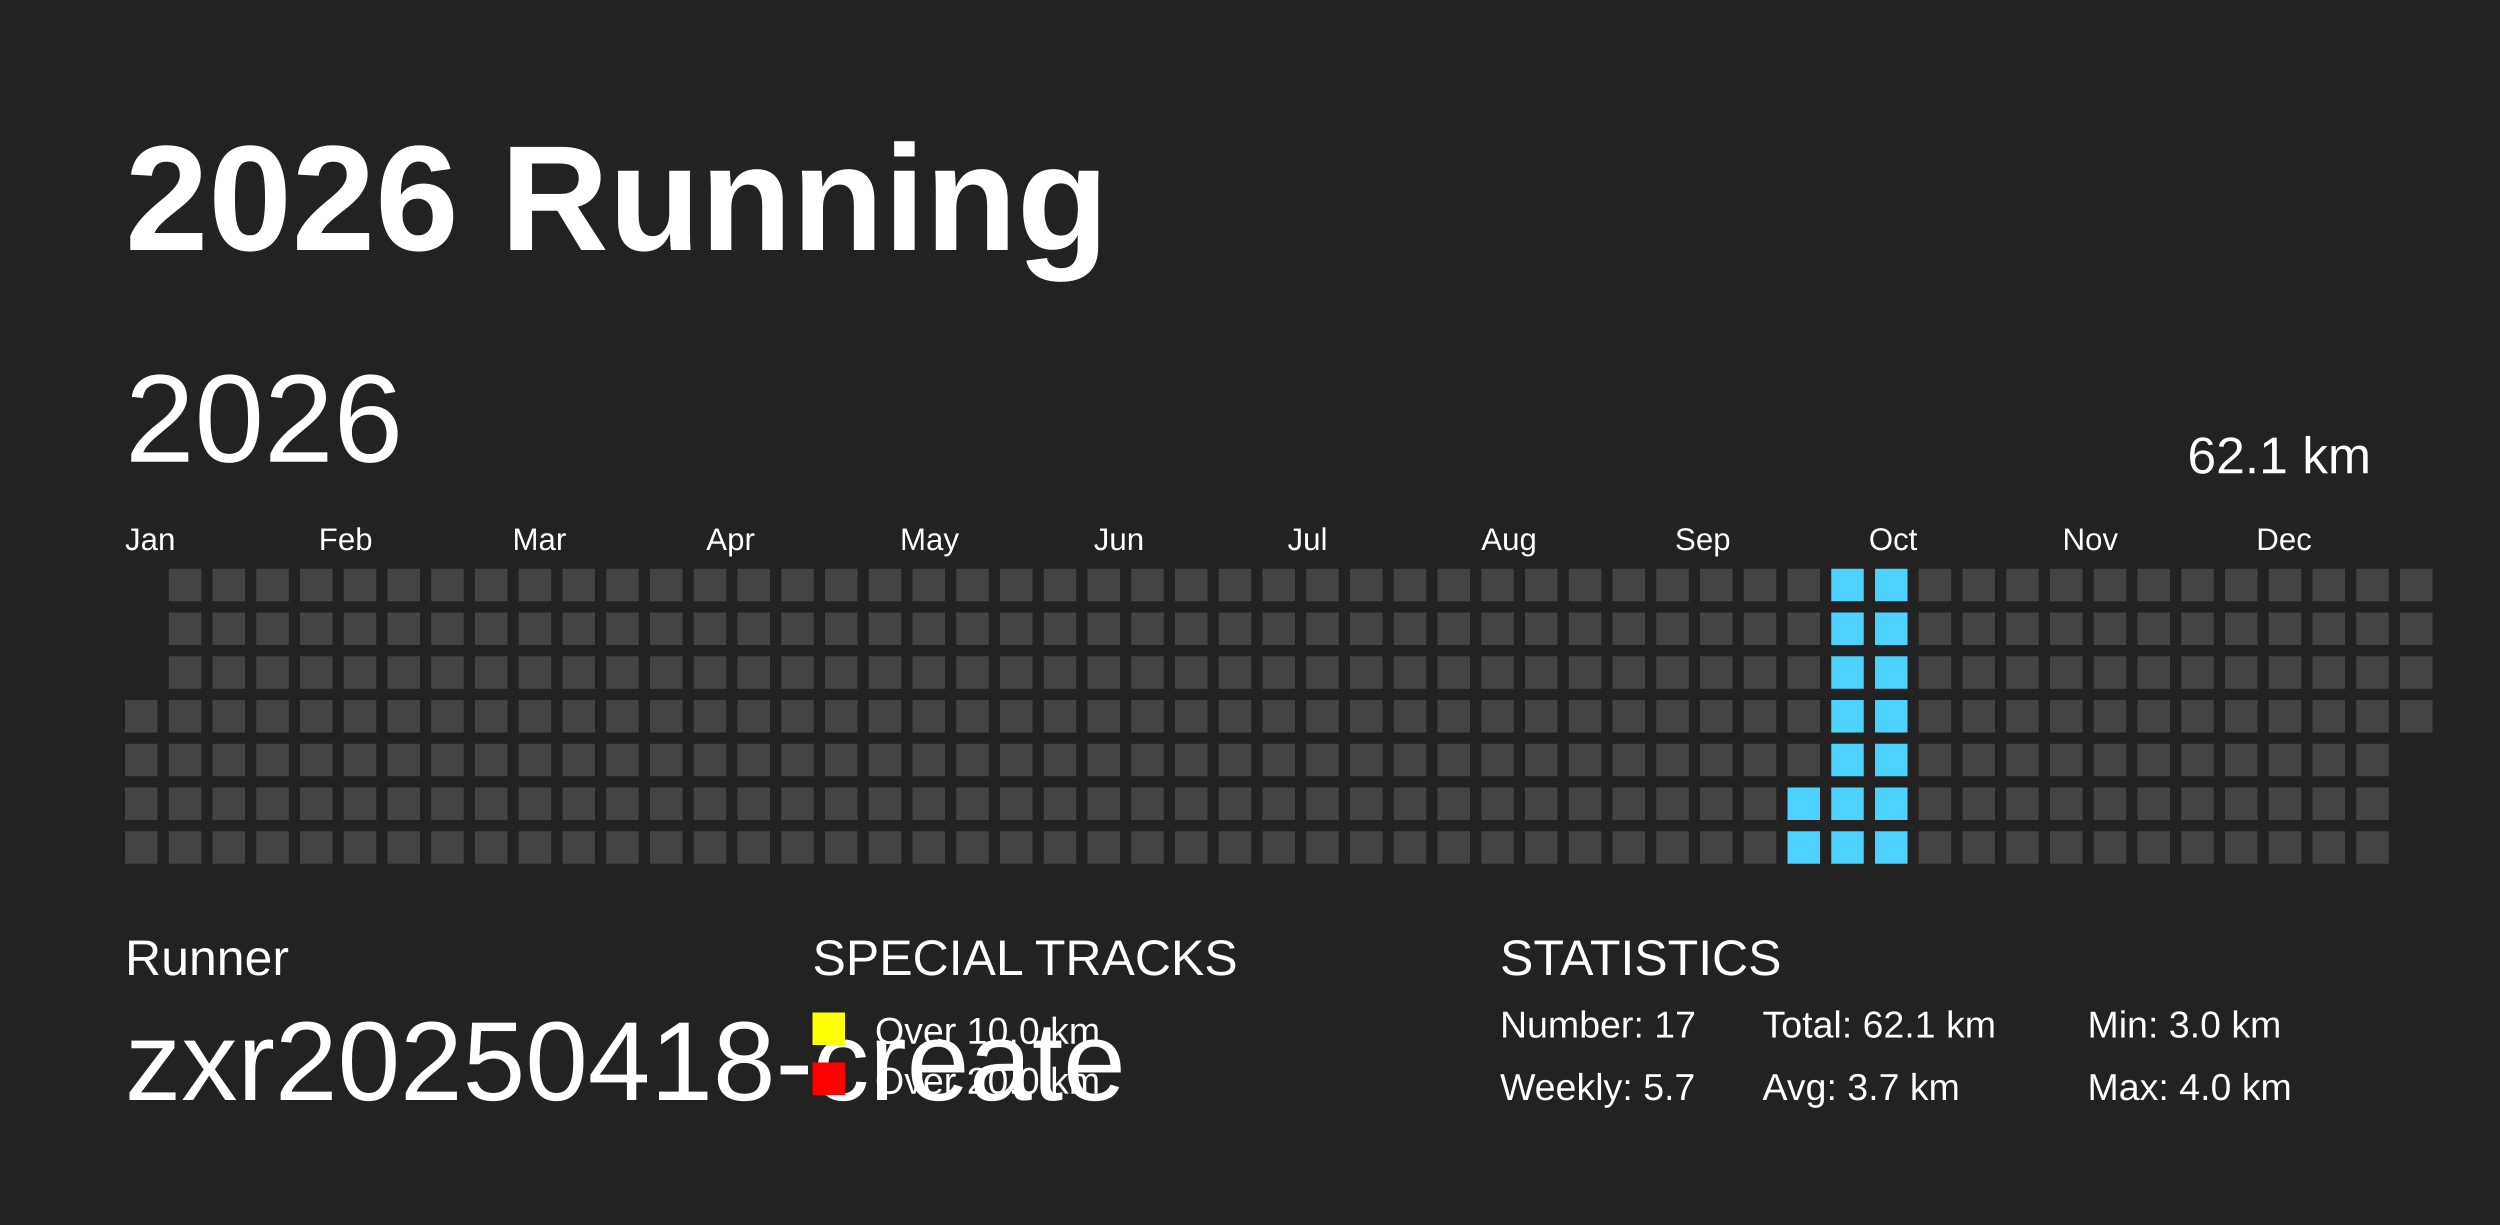
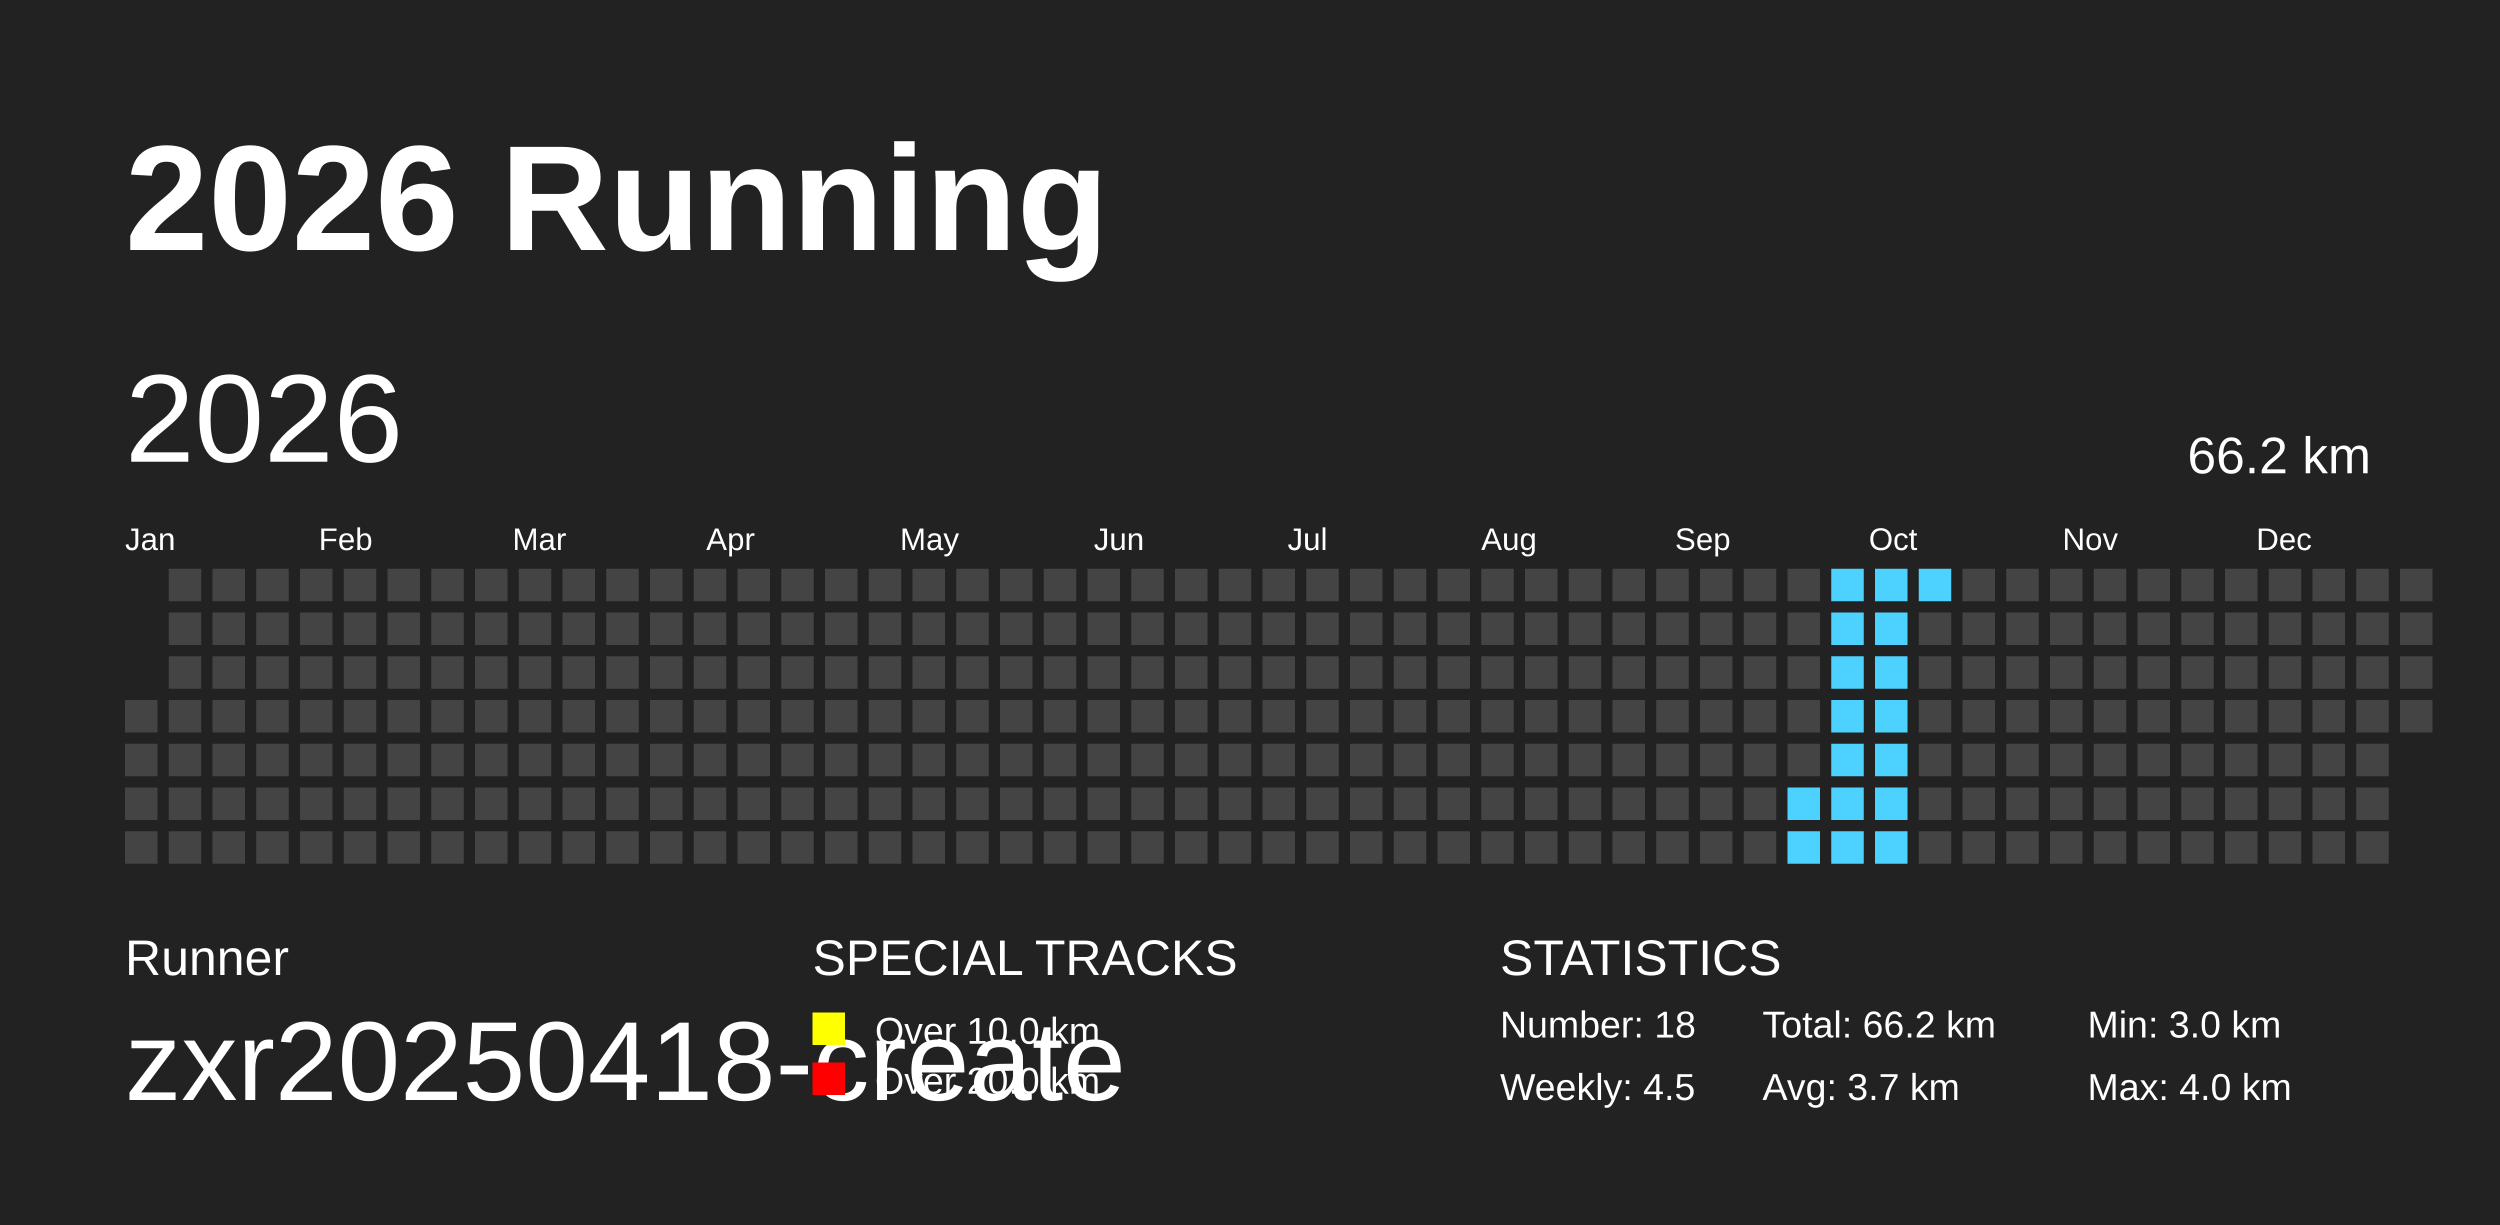
<svg xmlns="http://www.w3.org/2000/svg" baseProfile="full" height="98mm" version="1.1" viewBox="0,0,200,98" width="200mm">
  <defs>
    <pattern height="2" id="indoor-stripe" patternUnits="userSpaceOnUse" width="2">
      <line stroke="white" stroke-opacity="0.45" stroke-width="0.5" x1="0" x2="2" y1="2" y2="0" />
    </pattern>
  </defs>
  <rect fill="#222222" height="98" width="200" x="0" y="0" />
  <text fill="#FFFFFF" style="font-size:12px; font-family:Arial; font-weight:bold;" x="10" y="20">2026 Running</text>
  <text fill="#FFFFFF" style="font-size:4px; font-family:Arial" x="10" y="78">Runner</text>
  <text fill="#FFFFFF" style="font-size:9px; font-family:Arial" x="10" y="88">zxr20250418-create</text>
  <text fill="#FFFFFF" style="font-size:4px; font-family:Arial" x="65" y="78">SPECIAL TRACKS</text>
  <rect fill="yellow" height="2.6" width="2.6" x="65" y="81" />
  <text fill="#FFFFFF" style="font-size:3px; font-family:Arial" x="70" y="83.5">Over 10.0 km</text>
  <rect fill="red" height="2.6" width="2.6" x="65" y="85" />
  <text fill="#FFFFFF" style="font-size:3px; font-family:Arial" x="70" y="87.5">Over 20.0 km</text>
  <text fill="#FFFFFF" style="font-size:4px; font-family:Arial" x="120" y="78">STATISTICS</text>
-   <text fill="#FFFFFF" style="font-size:3px; font-family:Arial" x="120" y="83">Number: 17</text>
-   <text fill="#FFFFFF" style="font-size:3px; font-family:Arial" x="120" y="88">Weekly: 5.7</text>
-   <text fill="#FFFFFF" style="font-size:3px; font-family:Arial" x="141" y="83">Total: 62.1 km</text>
+   <text fill="#FFFFFF" style="font-size:3px; font-family:Arial" x="120" y="83">Number: 18</text>
+   <text fill="#FFFFFF" style="font-size:3px; font-family:Arial" x="120" y="88">Weekly: 4.5</text>
+   <text fill="#FFFFFF" style="font-size:3px; font-family:Arial" x="141" y="83">Total: 66.2 km</text>
  <text fill="#FFFFFF" style="font-size:3px; font-family:Arial" x="141" y="88">Avg: 3.7 km</text>
  <text fill="#FFFFFF" style="font-size:3px; font-family:Arial" x="167" y="83">Min: 3.0 km</text>
  <text fill="#FFFFFF" style="font-size:3px; font-family:Arial" x="167" y="88">Max: 4.0 km</text>
  <text dominant-baseline="hanging" fill="#FFFFFF" style="font-size:10.0px; font-family:Arial;" x="10" y="30">2026</text>
-   <text dominant-baseline="hanging" fill="#FFFFFF" style="font-size:4.125px; font-family:Arial;" x="175" y="35">62.1 km</text>
+   <text dominant-baseline="hanging" fill="#FFFFFF" style="font-size:4.125px; font-family:Arial;" x="175" y="35">66.2 km</text>
  <text fill="#FFFFFF" style="font-size:2.5px; font-family:Arial" x="10.0" y="44">Jan</text>
  <text fill="#FFFFFF" style="font-size:2.5px; font-family:Arial" x="25.5" y="44">Feb</text>
  <text fill="#FFFFFF" style="font-size:2.5px; font-family:Arial" x="41.0" y="44">Mar</text>
  <text fill="#FFFFFF" style="font-size:2.5px; font-family:Arial" x="56.5" y="44">Apr</text>
  <text fill="#FFFFFF" style="font-size:2.5px; font-family:Arial" x="72.0" y="44">May</text>
  <text fill="#FFFFFF" style="font-size:2.5px; font-family:Arial" x="87.5" y="44">Jun</text>
  <text fill="#FFFFFF" style="font-size:2.5px; font-family:Arial" x="103.0" y="44">Jul</text>
  <text fill="#FFFFFF" style="font-size:2.5px; font-family:Arial" x="118.5" y="44">Aug</text>
  <text fill="#FFFFFF" style="font-size:2.5px; font-family:Arial" x="134.0" y="44">Sep</text>
  <text fill="#FFFFFF" style="font-size:2.5px; font-family:Arial" x="149.5" y="44">Oct</text>
  <text fill="#FFFFFF" style="font-size:2.5px; font-family:Arial" x="165.0" y="44">Nov</text>
  <text fill="#FFFFFF" style="font-size:2.5px; font-family:Arial" x="180.5" y="44">Dec</text>
  <rect fill="#444444" height="2.6" width="2.6" x="10.0" y="56.0" />
  <rect fill="#444444" height="2.6" width="2.6" x="10.0" y="59.5" />
  <rect fill="#444444" height="2.6" width="2.6" x="10.0" y="63.0" />
  <rect fill="#444444" height="2.6" width="2.6" x="10.0" y="66.5" />
  <rect fill="#444444" height="2.6" width="2.6" x="13.5" y="45.5" />
  <rect fill="#444444" height="2.6" width="2.6" x="13.5" y="49.0" />
  <rect fill="#444444" height="2.6" width="2.6" x="13.5" y="52.5" />
  <rect fill="#444444" height="2.6" width="2.6" x="13.5" y="56.0" />
  <rect fill="#444444" height="2.6" width="2.6" x="13.5" y="59.5" />
  <rect fill="#444444" height="2.6" width="2.6" x="13.5" y="63.0" />
  <rect fill="#444444" height="2.6" width="2.6" x="13.5" y="66.5" />
  <rect fill="#444444" height="2.6" width="2.6" x="17.0" y="45.5" />
  <rect fill="#444444" height="2.6" width="2.6" x="17.0" y="49.0" />
  <rect fill="#444444" height="2.6" width="2.6" x="17.0" y="52.5" />
  <rect fill="#444444" height="2.6" width="2.6" x="17.0" y="56.0" />
  <rect fill="#444444" height="2.6" width="2.6" x="17.0" y="59.5" />
  <rect fill="#444444" height="2.6" width="2.6" x="17.0" y="63.0" />
  <rect fill="#444444" height="2.6" width="2.6" x="17.0" y="66.5" />
  <rect fill="#444444" height="2.6" width="2.6" x="20.5" y="45.5" />
  <rect fill="#444444" height="2.6" width="2.6" x="20.5" y="49.0" />
  <rect fill="#444444" height="2.6" width="2.6" x="20.5" y="52.5" />
  <rect fill="#444444" height="2.6" width="2.6" x="20.5" y="56.0" />
  <rect fill="#444444" height="2.6" width="2.6" x="20.5" y="59.5" />
  <rect fill="#444444" height="2.6" width="2.6" x="20.5" y="63.0" />
  <rect fill="#444444" height="2.6" width="2.6" x="20.5" y="66.5" />
  <rect fill="#444444" height="2.6" width="2.6" x="24.0" y="45.5" />
  <rect fill="#444444" height="2.6" width="2.6" x="24.0" y="49.0" />
  <rect fill="#444444" height="2.6" width="2.6" x="24.0" y="52.5" />
  <rect fill="#444444" height="2.6" width="2.6" x="24.0" y="56.0" />
  <rect fill="#444444" height="2.6" width="2.6" x="24.0" y="59.5" />
  <rect fill="#444444" height="2.6" width="2.6" x="24.0" y="63.0" />
  <rect fill="#444444" height="2.6" width="2.6" x="24.0" y="66.5" />
  <rect fill="#444444" height="2.6" width="2.6" x="27.5" y="45.5" />
  <rect fill="#444444" height="2.6" width="2.6" x="27.5" y="49.0" />
  <rect fill="#444444" height="2.6" width="2.6" x="27.5" y="52.5" />
  <rect fill="#444444" height="2.6" width="2.6" x="27.5" y="56.0" />
  <rect fill="#444444" height="2.6" width="2.6" x="27.5" y="59.5" />
  <rect fill="#444444" height="2.6" width="2.6" x="27.5" y="63.0" />
  <rect fill="#444444" height="2.6" width="2.6" x="27.5" y="66.5" />
  <rect fill="#444444" height="2.6" width="2.6" x="31.0" y="45.5" />
  <rect fill="#444444" height="2.6" width="2.6" x="31.0" y="49.0" />
  <rect fill="#444444" height="2.6" width="2.6" x="31.0" y="52.5" />
  <rect fill="#444444" height="2.6" width="2.6" x="31.0" y="56.0" />
  <rect fill="#444444" height="2.6" width="2.6" x="31.0" y="59.5" />
  <rect fill="#444444" height="2.6" width="2.6" x="31.0" y="63.0" />
  <rect fill="#444444" height="2.6" width="2.6" x="31.0" y="66.5" />
  <rect fill="#444444" height="2.6" width="2.6" x="34.5" y="45.5" />
  <rect fill="#444444" height="2.6" width="2.6" x="34.5" y="49.0" />
  <rect fill="#444444" height="2.6" width="2.6" x="34.5" y="52.5" />
  <rect fill="#444444" height="2.6" width="2.6" x="34.5" y="56.0" />
  <rect fill="#444444" height="2.6" width="2.6" x="34.5" y="59.5" />
  <rect fill="#444444" height="2.6" width="2.6" x="34.5" y="63.0" />
  <rect fill="#444444" height="2.6" width="2.6" x="34.5" y="66.5" />
  <rect fill="#444444" height="2.6" width="2.6" x="38.0" y="45.5" />
  <rect fill="#444444" height="2.6" width="2.6" x="38.0" y="49.0" />
  <rect fill="#444444" height="2.6" width="2.6" x="38.0" y="52.5" />
  <rect fill="#444444" height="2.6" width="2.6" x="38.0" y="56.0" />
  <rect fill="#444444" height="2.6" width="2.6" x="38.0" y="59.5" />
  <rect fill="#444444" height="2.6" width="2.6" x="38.0" y="63.0" />
  <rect fill="#444444" height="2.6" width="2.6" x="38.0" y="66.5" />
  <rect fill="#444444" height="2.6" width="2.6" x="41.5" y="45.5" />
  <rect fill="#444444" height="2.6" width="2.6" x="41.5" y="49.0" />
  <rect fill="#444444" height="2.6" width="2.6" x="41.5" y="52.5" />
  <rect fill="#444444" height="2.6" width="2.6" x="41.5" y="56.0" />
  <rect fill="#444444" height="2.6" width="2.6" x="41.5" y="59.5" />
  <rect fill="#444444" height="2.6" width="2.6" x="41.5" y="63.0" />
  <rect fill="#444444" height="2.6" width="2.6" x="41.5" y="66.5" />
  <rect fill="#444444" height="2.6" width="2.6" x="45.0" y="45.5" />
  <rect fill="#444444" height="2.6" width="2.6" x="45.0" y="49.0" />
  <rect fill="#444444" height="2.6" width="2.6" x="45.0" y="52.5" />
  <rect fill="#444444" height="2.6" width="2.6" x="45.0" y="56.0" />
  <rect fill="#444444" height="2.6" width="2.6" x="45.0" y="59.5" />
  <rect fill="#444444" height="2.6" width="2.6" x="45.0" y="63.0" />
  <rect fill="#444444" height="2.6" width="2.6" x="45.0" y="66.5" />
  <rect fill="#444444" height="2.6" width="2.6" x="48.5" y="45.5" />
  <rect fill="#444444" height="2.6" width="2.6" x="48.5" y="49.0" />
  <rect fill="#444444" height="2.6" width="2.6" x="48.5" y="52.5" />
  <rect fill="#444444" height="2.6" width="2.6" x="48.5" y="56.0" />
  <rect fill="#444444" height="2.6" width="2.6" x="48.5" y="59.5" />
  <rect fill="#444444" height="2.6" width="2.6" x="48.5" y="63.0" />
  <rect fill="#444444" height="2.6" width="2.6" x="48.5" y="66.5" />
  <rect fill="#444444" height="2.6" width="2.6" x="52.0" y="45.5" />
  <rect fill="#444444" height="2.6" width="2.6" x="52.0" y="49.0" />
  <rect fill="#444444" height="2.6" width="2.6" x="52.0" y="52.5" />
  <rect fill="#444444" height="2.6" width="2.6" x="52.0" y="56.0" />
  <rect fill="#444444" height="2.6" width="2.6" x="52.0" y="59.5" />
  <rect fill="#444444" height="2.6" width="2.6" x="52.0" y="63.0" />
  <rect fill="#444444" height="2.6" width="2.6" x="52.0" y="66.5" />
  <rect fill="#444444" height="2.6" width="2.6" x="55.5" y="45.5" />
  <rect fill="#444444" height="2.6" width="2.6" x="55.5" y="49.0" />
  <rect fill="#444444" height="2.6" width="2.6" x="55.5" y="52.5" />
  <rect fill="#444444" height="2.6" width="2.6" x="55.5" y="56.0" />
  <rect fill="#444444" height="2.6" width="2.6" x="55.5" y="59.5" />
  <rect fill="#444444" height="2.6" width="2.6" x="55.5" y="63.0" />
  <rect fill="#444444" height="2.6" width="2.6" x="55.5" y="66.5" />
  <rect fill="#444444" height="2.6" width="2.6" x="59.0" y="45.5" />
  <rect fill="#444444" height="2.6" width="2.6" x="59.0" y="49.0" />
  <rect fill="#444444" height="2.6" width="2.6" x="59.0" y="52.5" />
  <rect fill="#444444" height="2.6" width="2.6" x="59.0" y="56.0" />
  <rect fill="#444444" height="2.6" width="2.6" x="59.0" y="59.5" />
  <rect fill="#444444" height="2.6" width="2.6" x="59.0" y="63.0" />
  <rect fill="#444444" height="2.6" width="2.6" x="59.0" y="66.5" />
  <rect fill="#444444" height="2.6" width="2.6" x="62.5" y="45.5" />
  <rect fill="#444444" height="2.6" width="2.6" x="62.5" y="49.0" />
  <rect fill="#444444" height="2.6" width="2.6" x="62.5" y="52.5" />
  <rect fill="#444444" height="2.6" width="2.6" x="62.5" y="56.0" />
  <rect fill="#444444" height="2.6" width="2.6" x="62.5" y="59.5" />
  <rect fill="#444444" height="2.6" width="2.6" x="62.5" y="63.0" />
  <rect fill="#444444" height="2.6" width="2.6" x="62.5" y="66.5" />
  <rect fill="#444444" height="2.6" width="2.6" x="66.0" y="45.5" />
  <rect fill="#444444" height="2.6" width="2.6" x="66.0" y="49.0" />
  <rect fill="#444444" height="2.6" width="2.6" x="66.0" y="52.5" />
  <rect fill="#444444" height="2.6" width="2.6" x="66.0" y="56.0" />
  <rect fill="#444444" height="2.6" width="2.6" x="66.0" y="59.5" />
  <rect fill="#444444" height="2.6" width="2.6" x="66.0" y="63.0" />
  <rect fill="#444444" height="2.6" width="2.6" x="66.0" y="66.5" />
  <rect fill="#444444" height="2.6" width="2.6" x="69.5" y="45.5" />
  <rect fill="#444444" height="2.6" width="2.6" x="69.5" y="49.0" />
  <rect fill="#444444" height="2.6" width="2.6" x="69.5" y="52.5" />
  <rect fill="#444444" height="2.6" width="2.6" x="69.5" y="56.0" />
  <rect fill="#444444" height="2.6" width="2.6" x="69.5" y="59.5" />
  <rect fill="#444444" height="2.6" width="2.6" x="69.5" y="63.0" />
  <rect fill="#444444" height="2.6" width="2.6" x="69.5" y="66.5" />
  <rect fill="#444444" height="2.6" width="2.6" x="73.0" y="45.5" />
  <rect fill="#444444" height="2.6" width="2.6" x="73.0" y="49.0" />
  <rect fill="#444444" height="2.6" width="2.6" x="73.0" y="52.5" />
  <rect fill="#444444" height="2.6" width="2.6" x="73.0" y="56.0" />
  <rect fill="#444444" height="2.6" width="2.6" x="73.0" y="59.5" />
  <rect fill="#444444" height="2.6" width="2.6" x="73.0" y="63.0" />
  <rect fill="#444444" height="2.6" width="2.6" x="73.0" y="66.5" />
  <rect fill="#444444" height="2.6" width="2.6" x="76.5" y="45.5" />
  <rect fill="#444444" height="2.6" width="2.6" x="76.5" y="49.0" />
  <rect fill="#444444" height="2.6" width="2.6" x="76.5" y="52.5" />
  <rect fill="#444444" height="2.6" width="2.6" x="76.5" y="56.0" />
  <rect fill="#444444" height="2.6" width="2.6" x="76.5" y="59.5" />
  <rect fill="#444444" height="2.6" width="2.6" x="76.5" y="63.0" />
  <rect fill="#444444" height="2.6" width="2.6" x="76.5" y="66.5" />
  <rect fill="#444444" height="2.6" width="2.6" x="80.0" y="45.5" />
  <rect fill="#444444" height="2.6" width="2.6" x="80.0" y="49.0" />
  <rect fill="#444444" height="2.6" width="2.6" x="80.0" y="52.5" />
  <rect fill="#444444" height="2.6" width="2.6" x="80.0" y="56.0" />
  <rect fill="#444444" height="2.6" width="2.6" x="80.0" y="59.5" />
  <rect fill="#444444" height="2.6" width="2.6" x="80.0" y="63.0" />
  <rect fill="#444444" height="2.6" width="2.6" x="80.0" y="66.5" />
  <rect fill="#444444" height="2.6" width="2.6" x="83.5" y="45.5" />
  <rect fill="#444444" height="2.6" width="2.6" x="83.5" y="49.0" />
  <rect fill="#444444" height="2.6" width="2.6" x="83.5" y="52.5" />
  <rect fill="#444444" height="2.6" width="2.6" x="83.5" y="56.0" />
  <rect fill="#444444" height="2.6" width="2.6" x="83.5" y="59.5" />
  <rect fill="#444444" height="2.6" width="2.6" x="83.5" y="63.0" />
  <rect fill="#444444" height="2.6" width="2.6" x="83.5" y="66.5" />
  <rect fill="#444444" height="2.6" width="2.6" x="87.0" y="45.5" />
  <rect fill="#444444" height="2.6" width="2.6" x="87.0" y="49.0" />
  <rect fill="#444444" height="2.6" width="2.6" x="87.0" y="52.5" />
  <rect fill="#444444" height="2.6" width="2.6" x="87.0" y="56.0" />
  <rect fill="#444444" height="2.6" width="2.6" x="87.0" y="59.5" />
  <rect fill="#444444" height="2.6" width="2.6" x="87.0" y="63.0" />
  <rect fill="#444444" height="2.6" width="2.6" x="87.0" y="66.5" />
  <rect fill="#444444" height="2.6" width="2.6" x="90.5" y="45.5" />
  <rect fill="#444444" height="2.6" width="2.6" x="90.5" y="49.0" />
  <rect fill="#444444" height="2.6" width="2.6" x="90.5" y="52.5" />
  <rect fill="#444444" height="2.6" width="2.6" x="90.5" y="56.0" />
  <rect fill="#444444" height="2.6" width="2.6" x="90.5" y="59.5" />
  <rect fill="#444444" height="2.6" width="2.6" x="90.5" y="63.0" />
  <rect fill="#444444" height="2.6" width="2.6" x="90.5" y="66.5" />
  <rect fill="#444444" height="2.6" width="2.6" x="94.0" y="45.5" />
  <rect fill="#444444" height="2.6" width="2.6" x="94.0" y="49.0" />
  <rect fill="#444444" height="2.6" width="2.6" x="94.0" y="52.5" />
  <rect fill="#444444" height="2.6" width="2.6" x="94.0" y="56.0" />
  <rect fill="#444444" height="2.6" width="2.6" x="94.0" y="59.5" />
  <rect fill="#444444" height="2.6" width="2.6" x="94.0" y="63.0" />
  <rect fill="#444444" height="2.6" width="2.6" x="94.0" y="66.5" />
  <rect fill="#444444" height="2.6" width="2.6" x="97.5" y="45.5" />
  <rect fill="#444444" height="2.6" width="2.6" x="97.5" y="49.0" />
  <rect fill="#444444" height="2.6" width="2.6" x="97.5" y="52.5" />
  <rect fill="#444444" height="2.6" width="2.6" x="97.5" y="56.0" />
  <rect fill="#444444" height="2.6" width="2.6" x="97.5" y="59.5" />
  <rect fill="#444444" height="2.6" width="2.6" x="97.5" y="63.0" />
  <rect fill="#444444" height="2.6" width="2.6" x="97.5" y="66.5" />
  <rect fill="#444444" height="2.6" width="2.6" x="101.0" y="45.5" />
  <rect fill="#444444" height="2.6" width="2.6" x="101.0" y="49.0" />
  <rect fill="#444444" height="2.6" width="2.6" x="101.0" y="52.5" />
  <rect fill="#444444" height="2.6" width="2.6" x="101.0" y="56.0" />
  <rect fill="#444444" height="2.6" width="2.6" x="101.0" y="59.5" />
  <rect fill="#444444" height="2.6" width="2.6" x="101.0" y="63.0" />
  <rect fill="#444444" height="2.6" width="2.6" x="101.0" y="66.5" />
  <rect fill="#444444" height="2.6" width="2.6" x="104.5" y="45.5" />
  <rect fill="#444444" height="2.6" width="2.6" x="104.5" y="49.0" />
  <rect fill="#444444" height="2.6" width="2.6" x="104.5" y="52.5" />
  <rect fill="#444444" height="2.6" width="2.6" x="104.5" y="56.0" />
  <rect fill="#444444" height="2.6" width="2.6" x="104.5" y="59.5" />
  <rect fill="#444444" height="2.6" width="2.6" x="104.5" y="63.0" />
  <rect fill="#444444" height="2.6" width="2.6" x="104.5" y="66.5" />
  <rect fill="#444444" height="2.6" width="2.6" x="108.0" y="45.5" />
  <rect fill="#444444" height="2.6" width="2.6" x="108.0" y="49.0" />
  <rect fill="#444444" height="2.6" width="2.6" x="108.0" y="52.5" />
  <rect fill="#444444" height="2.6" width="2.6" x="108.0" y="56.0" />
  <rect fill="#444444" height="2.6" width="2.6" x="108.0" y="59.5" />
  <rect fill="#444444" height="2.6" width="2.6" x="108.0" y="63.0" />
  <rect fill="#444444" height="2.6" width="2.6" x="108.0" y="66.5" />
  <rect fill="#444444" height="2.6" width="2.6" x="111.5" y="45.5" />
  <rect fill="#444444" height="2.6" width="2.6" x="111.5" y="49.0" />
  <rect fill="#444444" height="2.6" width="2.6" x="111.5" y="52.5" />
  <rect fill="#444444" height="2.6" width="2.6" x="111.5" y="56.0" />
  <rect fill="#444444" height="2.6" width="2.6" x="111.5" y="59.5" />
  <rect fill="#444444" height="2.6" width="2.6" x="111.5" y="63.0" />
  <rect fill="#444444" height="2.6" width="2.6" x="111.5" y="66.5" />
  <rect fill="#444444" height="2.6" width="2.6" x="115.0" y="45.5" />
  <rect fill="#444444" height="2.6" width="2.6" x="115.0" y="49.0" />
  <rect fill="#444444" height="2.6" width="2.6" x="115.0" y="52.5" />
  <rect fill="#444444" height="2.6" width="2.6" x="115.0" y="56.0" />
  <rect fill="#444444" height="2.6" width="2.6" x="115.0" y="59.5" />
  <rect fill="#444444" height="2.6" width="2.6" x="115.0" y="63.0" />
  <rect fill="#444444" height="2.6" width="2.6" x="115.0" y="66.5" />
  <rect fill="#444444" height="2.6" width="2.6" x="118.5" y="45.5" />
  <rect fill="#444444" height="2.6" width="2.6" x="118.5" y="49.0" />
  <rect fill="#444444" height="2.6" width="2.6" x="118.5" y="52.5" />
  <rect fill="#444444" height="2.6" width="2.6" x="118.5" y="56.0" />
  <rect fill="#444444" height="2.6" width="2.6" x="118.5" y="59.5" />
  <rect fill="#444444" height="2.6" width="2.6" x="118.5" y="63.0" />
  <rect fill="#444444" height="2.6" width="2.6" x="118.5" y="66.5" />
  <rect fill="#444444" height="2.6" width="2.6" x="122.0" y="45.5" />
  <rect fill="#444444" height="2.6" width="2.6" x="122.0" y="49.0" />
  <rect fill="#444444" height="2.6" width="2.6" x="122.0" y="52.5" />
  <rect fill="#444444" height="2.6" width="2.6" x="122.0" y="56.0" />
  <rect fill="#444444" height="2.6" width="2.6" x="122.0" y="59.5" />
  <rect fill="#444444" height="2.6" width="2.6" x="122.0" y="63.0" />
  <rect fill="#444444" height="2.6" width="2.6" x="122.0" y="66.5" />
  <rect fill="#444444" height="2.6" width="2.6" x="125.5" y="45.5" />
  <rect fill="#444444" height="2.6" width="2.6" x="125.5" y="49.0" />
  <rect fill="#444444" height="2.6" width="2.6" x="125.5" y="52.5" />
  <rect fill="#444444" height="2.6" width="2.6" x="125.5" y="56.0" />
  <rect fill="#444444" height="2.6" width="2.6" x="125.5" y="59.5" />
  <rect fill="#444444" height="2.6" width="2.6" x="125.5" y="63.0" />
  <rect fill="#444444" height="2.6" width="2.6" x="125.5" y="66.5" />
  <rect fill="#444444" height="2.6" width="2.6" x="129.0" y="45.5" />
  <rect fill="#444444" height="2.6" width="2.6" x="129.0" y="49.0" />
  <rect fill="#444444" height="2.6" width="2.6" x="129.0" y="52.5" />
  <rect fill="#444444" height="2.6" width="2.6" x="129.0" y="56.0" />
  <rect fill="#444444" height="2.6" width="2.6" x="129.0" y="59.5" />
  <rect fill="#444444" height="2.6" width="2.6" x="129.0" y="63.0" />
  <rect fill="#444444" height="2.6" width="2.6" x="129.0" y="66.5" />
  <rect fill="#444444" height="2.6" width="2.6" x="132.5" y="45.5" />
  <rect fill="#444444" height="2.6" width="2.6" x="132.5" y="49.0" />
  <rect fill="#444444" height="2.6" width="2.6" x="132.5" y="52.5" />
  <rect fill="#444444" height="2.6" width="2.6" x="132.5" y="56.0" />
  <rect fill="#444444" height="2.6" width="2.6" x="132.5" y="59.5" />
  <rect fill="#444444" height="2.6" width="2.6" x="132.5" y="63.0" />
  <rect fill="#444444" height="2.6" width="2.6" x="132.5" y="66.5" />
  <rect fill="#444444" height="2.6" width="2.6" x="136.0" y="45.5" />
  <rect fill="#444444" height="2.6" width="2.6" x="136.0" y="49.0" />
  <rect fill="#444444" height="2.6" width="2.6" x="136.0" y="52.5" />
  <rect fill="#444444" height="2.6" width="2.6" x="136.0" y="56.0" />
  <rect fill="#444444" height="2.6" width="2.6" x="136.0" y="59.5" />
  <rect fill="#444444" height="2.6" width="2.6" x="136.0" y="63.0" />
  <rect fill="#444444" height="2.6" width="2.6" x="136.0" y="66.5" />
  <rect fill="#444444" height="2.6" width="2.6" x="139.5" y="45.5" />
  <rect fill="#444444" height="2.6" width="2.6" x="139.5" y="49.0" />
  <rect fill="#444444" height="2.6" width="2.6" x="139.5" y="52.5" />
  <rect fill="#444444" height="2.6" width="2.6" x="139.5" y="56.0" />
  <rect fill="#444444" height="2.6" width="2.6" x="139.5" y="59.5" />
  <rect fill="#444444" height="2.6" width="2.6" x="139.5" y="63.0" />
  <rect fill="#444444" height="2.6" width="2.6" x="139.5" y="66.5" />
  <rect fill="#444444" height="2.6" width="2.6" x="143.0" y="45.5" />
  <rect fill="#444444" height="2.6" width="2.6" x="143.0" y="49.0" />
  <rect fill="#444444" height="2.6" width="2.6" x="143.0" y="52.5" />
  <rect fill="#444444" height="2.6" width="2.6" x="143.0" y="56.0" />
  <rect fill="#444444" height="2.6" width="2.6" x="143.0" y="59.5" />
  <rect fill="#4DD2FF" height="2.6" width="2.6" x="143.0" y="63.0" />
  <rect fill="#4DD2FF" height="2.6" width="2.6" x="143.0" y="66.5" />
  <rect fill="#4DD2FF" height="2.6" width="2.6" x="146.5" y="45.5" />
  <rect fill="#4DD2FF" height="2.6" width="2.6" x="146.5" y="49.0" />
  <rect fill="#4DD2FF" height="2.6" width="2.6" x="146.5" y="52.5" />
  <rect fill="#4DD2FF" height="2.6" width="2.6" x="146.5" y="56.0" />
  <rect fill="#4DD2FF" height="2.6" width="2.6" x="146.5" y="59.5" />
  <rect fill="#4DD2FF" height="2.6" width="2.6" x="146.5" y="63.0" />
  <rect fill="#4DD2FF" height="2.6" width="2.6" x="146.5" y="66.5" />
  <rect fill="#4DD2FF" height="2.6" width="2.6" x="150.0" y="45.5" />
  <rect fill="#4DD2FF" height="2.6" width="2.6" x="150.0" y="49.0" />
  <rect fill="#4DD2FF" height="2.6" width="2.6" x="150.0" y="52.5" />
  <rect fill="#4DD2FF" height="2.6" width="2.6" x="150.0" y="56.0" />
  <rect fill="#4DD2FF" height="2.6" width="2.6" x="150.0" y="59.5" />
  <rect fill="#4DD2FF" height="2.6" width="2.6" x="150.0" y="63.0" />
  <rect fill="#4DD2FF" height="2.6" width="2.6" x="150.0" y="66.5" />
-   <rect fill="#444444" height="2.6" width="2.6" x="153.5" y="45.5" />
+   <rect fill="#4DD2FF" height="2.6" width="2.6" x="153.5" y="45.5" />
  <rect fill="#444444" height="2.6" width="2.6" x="153.5" y="49.0" />
  <rect fill="#444444" height="2.6" width="2.6" x="153.5" y="52.5" />
  <rect fill="#444444" height="2.6" width="2.6" x="153.5" y="56.0" />
  <rect fill="#444444" height="2.6" width="2.6" x="153.5" y="59.5" />
  <rect fill="#444444" height="2.6" width="2.6" x="153.5" y="63.0" />
  <rect fill="#444444" height="2.6" width="2.6" x="153.5" y="66.5" />
  <rect fill="#444444" height="2.6" width="2.6" x="157.0" y="45.5" />
  <rect fill="#444444" height="2.6" width="2.6" x="157.0" y="49.0" />
  <rect fill="#444444" height="2.6" width="2.6" x="157.0" y="52.5" />
  <rect fill="#444444" height="2.6" width="2.6" x="157.0" y="56.0" />
  <rect fill="#444444" height="2.6" width="2.6" x="157.0" y="59.5" />
  <rect fill="#444444" height="2.6" width="2.6" x="157.0" y="63.0" />
  <rect fill="#444444" height="2.6" width="2.6" x="157.0" y="66.5" />
  <rect fill="#444444" height="2.6" width="2.6" x="160.5" y="45.5" />
  <rect fill="#444444" height="2.6" width="2.6" x="160.5" y="49.0" />
  <rect fill="#444444" height="2.6" width="2.6" x="160.5" y="52.5" />
  <rect fill="#444444" height="2.6" width="2.6" x="160.5" y="56.0" />
  <rect fill="#444444" height="2.6" width="2.6" x="160.5" y="59.5" />
  <rect fill="#444444" height="2.6" width="2.6" x="160.5" y="63.0" />
  <rect fill="#444444" height="2.6" width="2.6" x="160.5" y="66.5" />
  <rect fill="#444444" height="2.6" width="2.6" x="164.0" y="45.5" />
  <rect fill="#444444" height="2.6" width="2.6" x="164.0" y="49.0" />
  <rect fill="#444444" height="2.6" width="2.6" x="164.0" y="52.5" />
  <rect fill="#444444" height="2.6" width="2.6" x="164.0" y="56.0" />
  <rect fill="#444444" height="2.6" width="2.6" x="164.0" y="59.5" />
  <rect fill="#444444" height="2.6" width="2.6" x="164.0" y="63.0" />
  <rect fill="#444444" height="2.6" width="2.6" x="164.0" y="66.5" />
  <rect fill="#444444" height="2.6" width="2.6" x="167.5" y="45.5" />
  <rect fill="#444444" height="2.6" width="2.6" x="167.5" y="49.0" />
  <rect fill="#444444" height="2.6" width="2.6" x="167.5" y="52.5" />
  <rect fill="#444444" height="2.6" width="2.6" x="167.5" y="56.0" />
  <rect fill="#444444" height="2.6" width="2.6" x="167.5" y="59.5" />
  <rect fill="#444444" height="2.6" width="2.6" x="167.5" y="63.0" />
  <rect fill="#444444" height="2.6" width="2.6" x="167.5" y="66.5" />
  <rect fill="#444444" height="2.6" width="2.6" x="171.0" y="45.5" />
  <rect fill="#444444" height="2.6" width="2.6" x="171.0" y="49.0" />
  <rect fill="#444444" height="2.6" width="2.6" x="171.0" y="52.5" />
  <rect fill="#444444" height="2.6" width="2.6" x="171.0" y="56.0" />
  <rect fill="#444444" height="2.6" width="2.6" x="171.0" y="59.5" />
  <rect fill="#444444" height="2.6" width="2.6" x="171.0" y="63.0" />
  <rect fill="#444444" height="2.6" width="2.6" x="171.0" y="66.5" />
  <rect fill="#444444" height="2.6" width="2.6" x="174.5" y="45.5" />
  <rect fill="#444444" height="2.6" width="2.6" x="174.5" y="49.0" />
  <rect fill="#444444" height="2.6" width="2.6" x="174.5" y="52.5" />
  <rect fill="#444444" height="2.6" width="2.6" x="174.5" y="56.0" />
  <rect fill="#444444" height="2.6" width="2.6" x="174.5" y="59.5" />
  <rect fill="#444444" height="2.6" width="2.6" x="174.5" y="63.0" />
  <rect fill="#444444" height="2.6" width="2.6" x="174.5" y="66.5" />
  <rect fill="#444444" height="2.6" width="2.6" x="178.0" y="45.5" />
  <rect fill="#444444" height="2.6" width="2.6" x="178.0" y="49.0" />
  <rect fill="#444444" height="2.6" width="2.6" x="178.0" y="52.5" />
  <rect fill="#444444" height="2.6" width="2.6" x="178.0" y="56.0" />
  <rect fill="#444444" height="2.6" width="2.6" x="178.0" y="59.5" />
  <rect fill="#444444" height="2.6" width="2.6" x="178.0" y="63.0" />
  <rect fill="#444444" height="2.6" width="2.6" x="178.0" y="66.5" />
  <rect fill="#444444" height="2.6" width="2.6" x="181.5" y="45.5" />
  <rect fill="#444444" height="2.6" width="2.6" x="181.5" y="49.0" />
  <rect fill="#444444" height="2.6" width="2.6" x="181.5" y="52.5" />
  <rect fill="#444444" height="2.6" width="2.6" x="181.5" y="56.0" />
  <rect fill="#444444" height="2.6" width="2.6" x="181.5" y="59.5" />
  <rect fill="#444444" height="2.6" width="2.6" x="181.5" y="63.0" />
  <rect fill="#444444" height="2.6" width="2.6" x="181.5" y="66.5" />
  <rect fill="#444444" height="2.6" width="2.6" x="185.0" y="45.5" />
  <rect fill="#444444" height="2.6" width="2.6" x="185.0" y="49.0" />
  <rect fill="#444444" height="2.6" width="2.6" x="185.0" y="52.5" />
  <rect fill="#444444" height="2.6" width="2.6" x="185.0" y="56.0" />
  <rect fill="#444444" height="2.6" width="2.6" x="185.0" y="59.5" />
  <rect fill="#444444" height="2.6" width="2.6" x="185.0" y="63.0" />
  <rect fill="#444444" height="2.6" width="2.6" x="185.0" y="66.5" />
  <rect fill="#444444" height="2.6" width="2.6" x="188.5" y="45.5" />
  <rect fill="#444444" height="2.6" width="2.6" x="188.5" y="49.0" />
  <rect fill="#444444" height="2.6" width="2.6" x="188.5" y="52.5" />
  <rect fill="#444444" height="2.6" width="2.6" x="188.5" y="56.0" />
  <rect fill="#444444" height="2.6" width="2.6" x="188.5" y="59.5" />
  <rect fill="#444444" height="2.6" width="2.6" x="188.5" y="63.0" />
  <rect fill="#444444" height="2.6" width="2.6" x="188.5" y="66.5" />
  <rect fill="#444444" height="2.6" width="2.6" x="192.0" y="45.5" />
  <rect fill="#444444" height="2.6" width="2.6" x="192.0" y="49.0" />
  <rect fill="#444444" height="2.6" width="2.6" x="192.0" y="52.5" />
  <rect fill="#444444" height="2.6" width="2.6" x="192.0" y="56.0" />
</svg>
